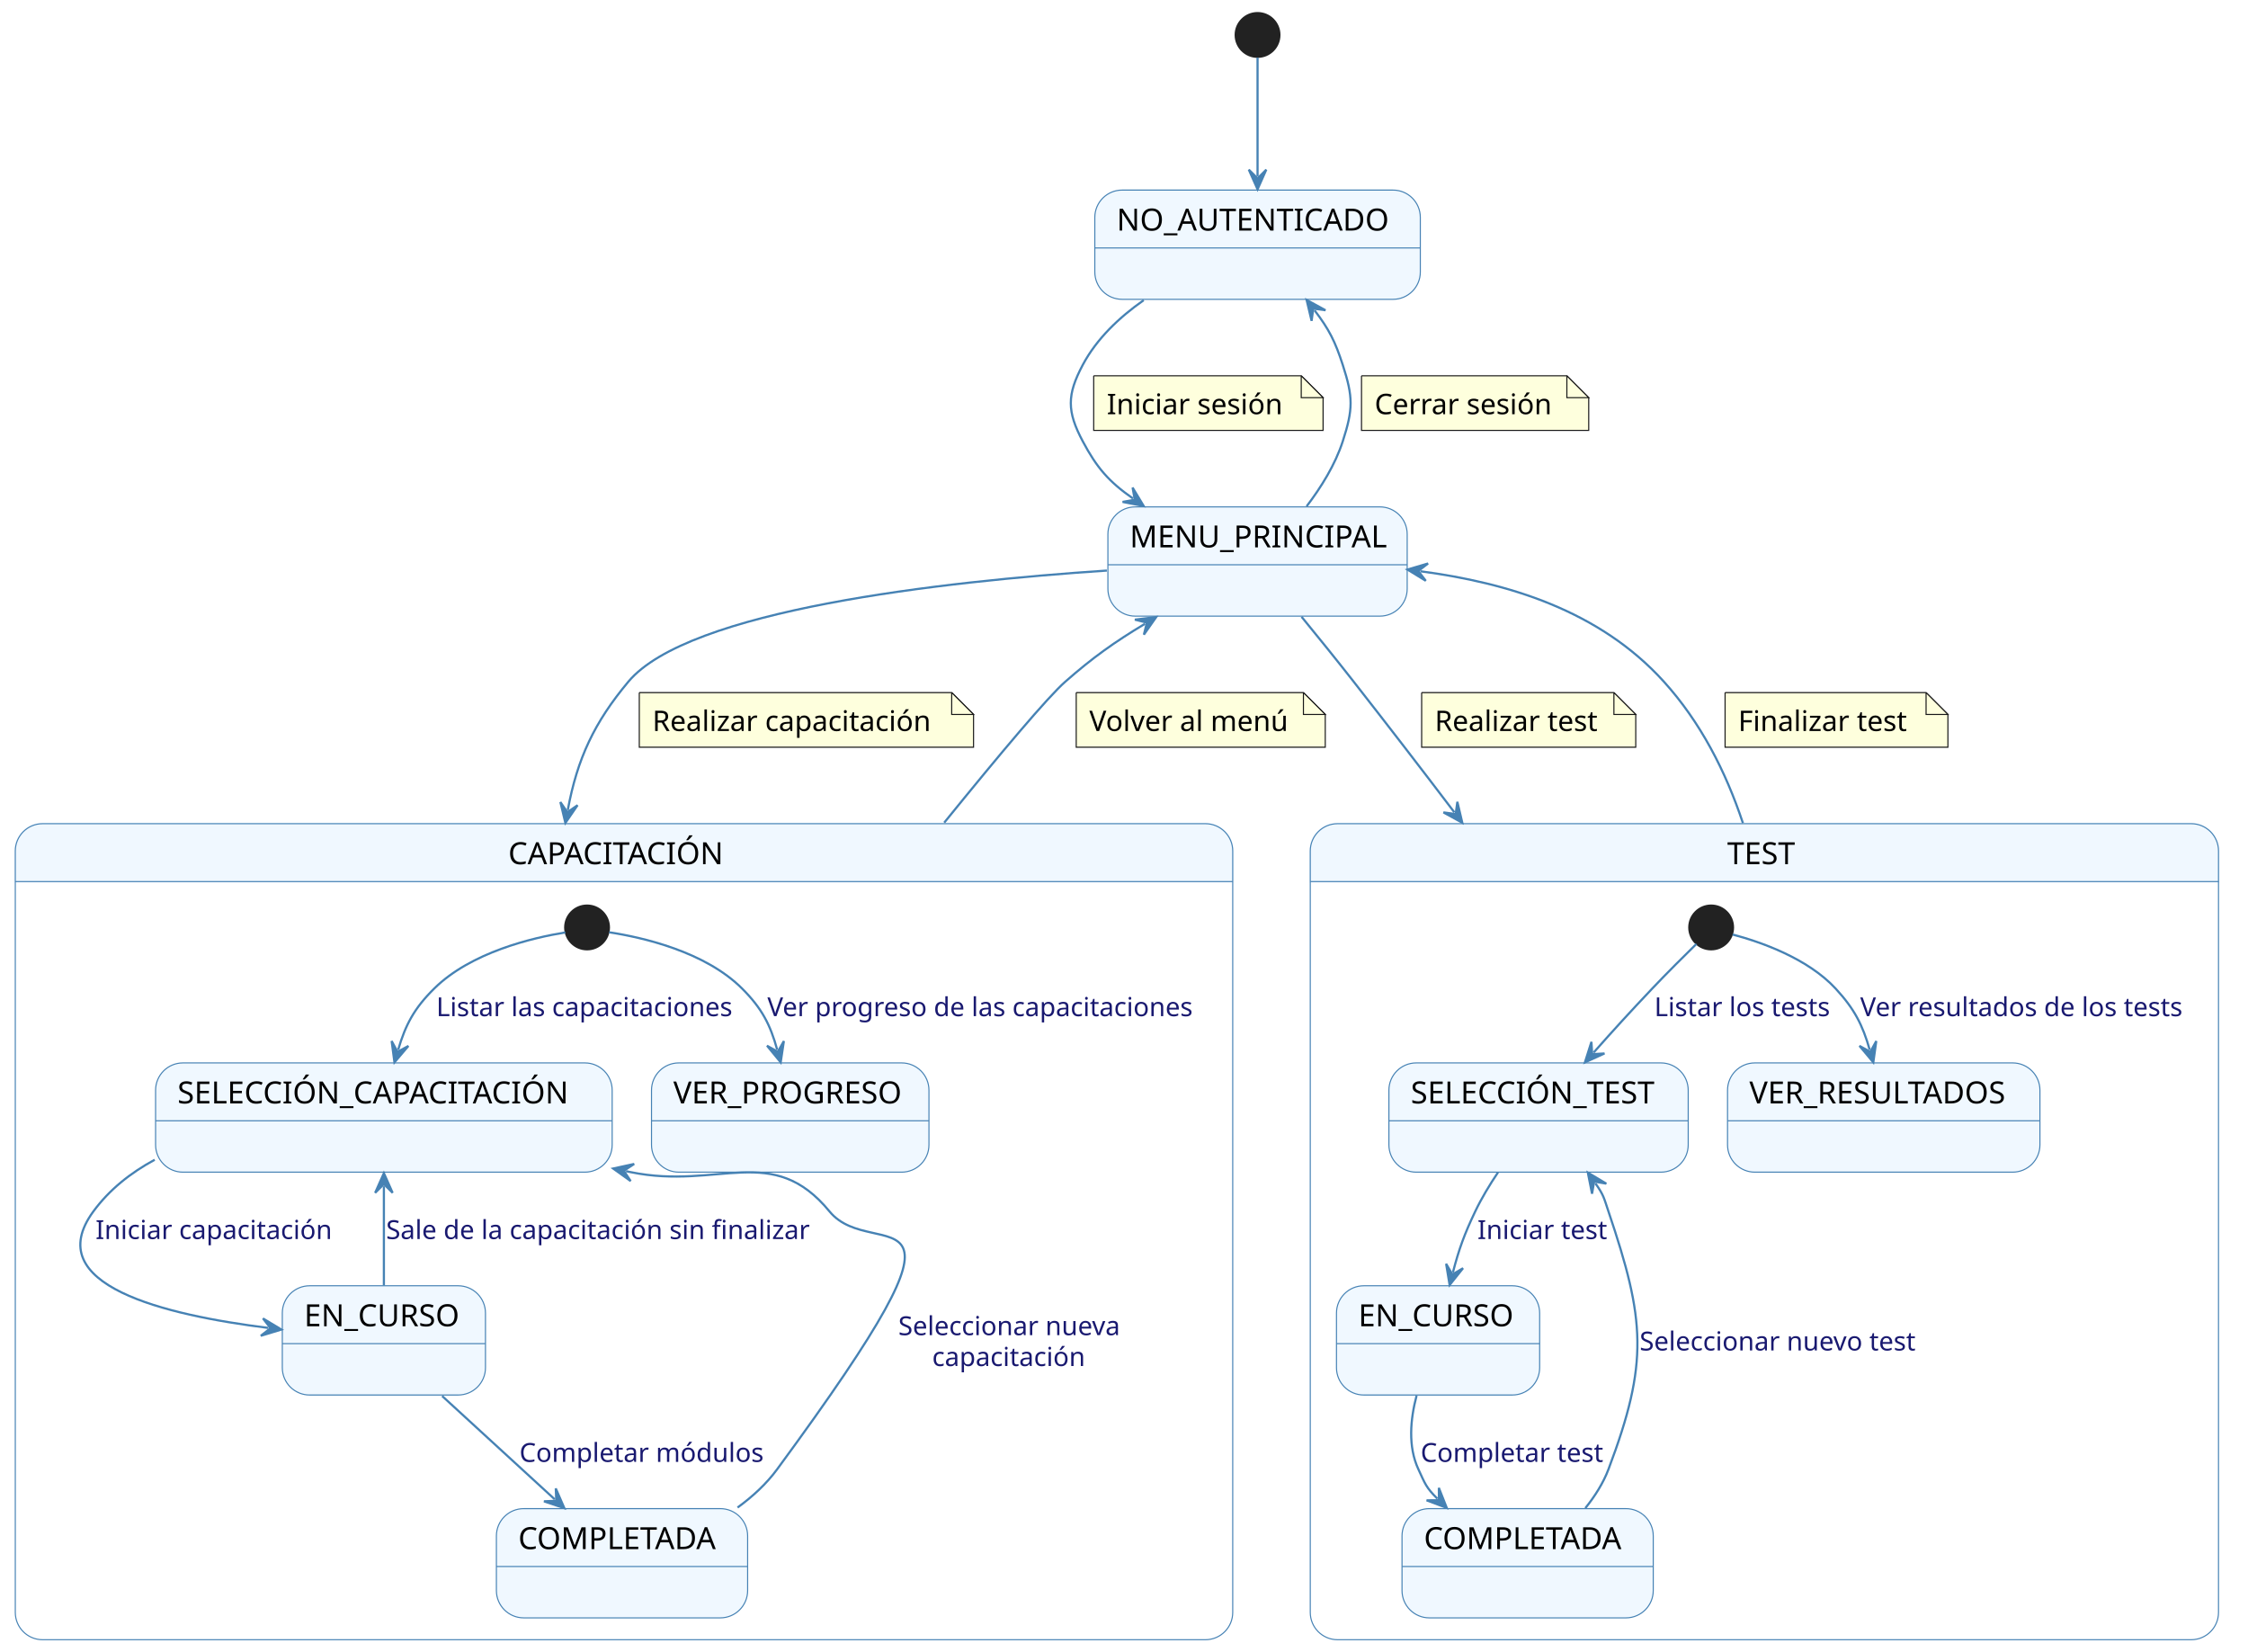
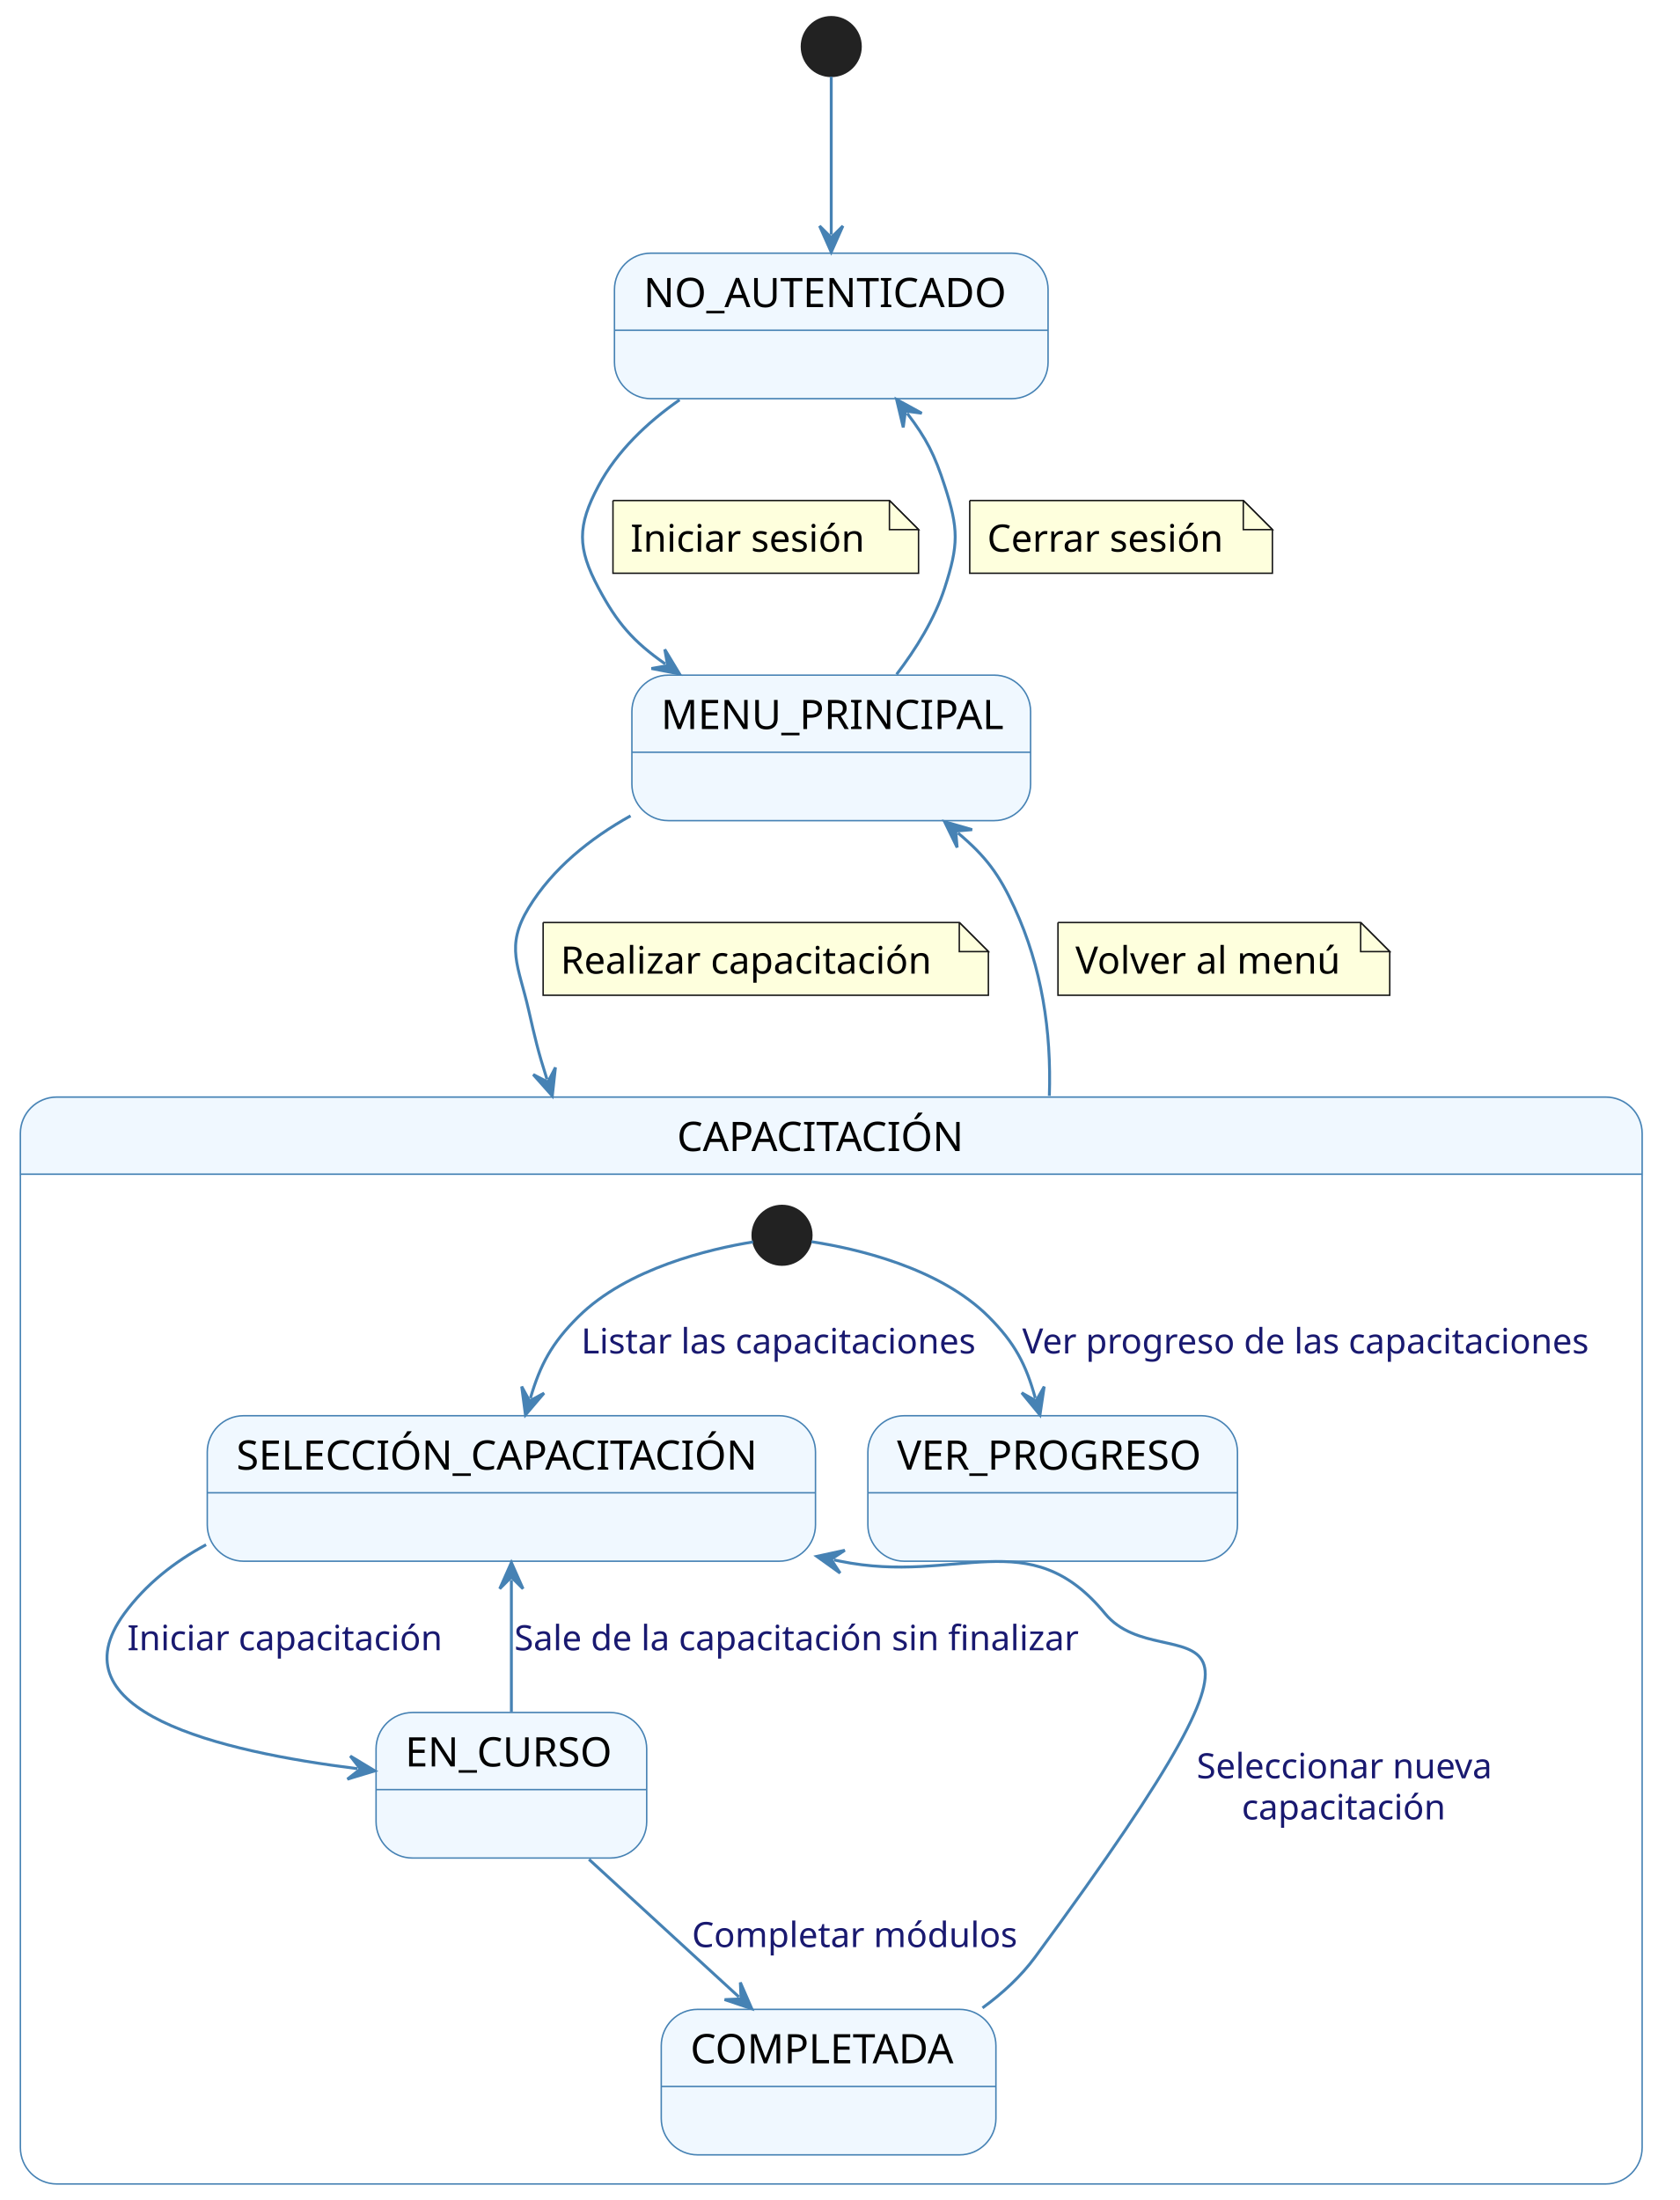
- <svg xmlns="http://www.w3.org/2000/svg" contentStyleType="text/css" height="756px" preserveAspectRatio="none" style="width:1029px;height:756px;background:#FFFFFF;" version="1.1" viewBox="0 0 1029 756" width="1029px" zoomAndPan="magnify">
+ <svg xmlns="http://www.w3.org/2000/svg" contentStyleType="text/css" height="756px" preserveAspectRatio="none" style="width:577px;height:756px;background:#FFFFFF;" version="1.1" viewBox="0 0 577 756" width="577px" zoomAndPan="magnify">
  <defs />
  <g>
    <g id="NoAuth">
-       <rect fill="#F0F8FF" height="50" rx="12.5" ry="12.5" style="stroke:#4682B4;stroke-width:0.5;" width="149" x="501.14" y="87" />
-       <line style="stroke:#4682B4;stroke-width:0.5;" x1="501.14" x2="650.14" y1="113.488" y2="113.488" />
-       <text fill="#000000" font-family="sans-serif" font-size="14" lengthAdjust="spacing" textLength="129" x="511.14" y="105.535">NO_AUTENTICADO</text>
+       <rect fill="#F0F8FF" height="50" rx="12.5" ry="12.5" style="stroke:#4682B4;stroke-width:0.5;" width="149" x="211.14" y="87" />
+       <line style="stroke:#4682B4;stroke-width:0.5;" x1="211.14" x2="360.14" y1="113.488" y2="113.488" />
+       <text fill="#000000" font-family="sans-serif" font-size="14" lengthAdjust="spacing" textLength="129" x="221.14" y="105.535">NO_AUTENTICADO</text>
    </g>
    <g id="Menu">
-       <rect fill="#F0F8FF" height="50" rx="12.5" ry="12.5" style="stroke:#4682B4;stroke-width:0.5;" width="137" x="507.13" y="232" />
-       <line style="stroke:#4682B4;stroke-width:0.5;" x1="507.13" x2="644.13" y1="258.488" y2="258.488" />
-       <text fill="#000000" font-family="sans-serif" font-size="14" lengthAdjust="spacing" textLength="117" x="517.13" y="250.535">MENU_PRINCIPAL</text>
+       <rect fill="#F0F8FF" height="50" rx="12.5" ry="12.5" style="stroke:#4682B4;stroke-width:0.5;" width="137" x="217.13" y="232" />
+       <line style="stroke:#4682B4;stroke-width:0.5;" x1="217.13" x2="354.13" y1="258.488" y2="258.488" />
+       <text fill="#000000" font-family="sans-serif" font-size="14" lengthAdjust="spacing" textLength="117" x="227.13" y="250.535">MENU_PRINCIPAL</text>
    </g>
    <path d="M19.5,377 L551.77,377 A12.5,12.5 0 0 1 564.27,389.5 L564.27,403.488 L7,403.488 L7,389.5 A12.5,12.5 0 0 1 19.5,377 " fill="#F0F8FF" style="stroke:#F0F8FF;stroke-width:1.0;" />
    <rect fill="none" height="373.488" rx="12.5" ry="12.5" style="stroke:#4682B4;stroke-width:0.5;" width="557.27" x="7" y="377" />
    <line style="stroke:#4682B4;stroke-width:0.5;" x1="7" x2="564.27" y1="403.488" y2="403.488" />
    <text fill="#000000" font-family="sans-serif" font-size="14" lengthAdjust="spacing" textLength="106" x="232.635" y="395.535">CAPACITACIÓN</text>
    <g id="Capacitacion.SeleccionCap">
      <rect fill="#F0F8FF" height="50" rx="12.5" ry="12.5" style="stroke:#4682B4;stroke-width:0.5;" width="209" x="71.22" y="486.488" />
      <line style="stroke:#4682B4;stroke-width:0.5;" x1="71.22" x2="280.22" y1="512.977" y2="512.977" />
      <text fill="#000000" font-family="sans-serif" font-size="14" lengthAdjust="spacing" textLength="189" x="81.22" y="505.023">SELECCIÓN_CAPACITACIÓN</text>
    </g>
    <g id="Capacitacion.EnCurso">
      <rect fill="#F0F8FF" height="50" rx="12.5" ry="12.5" style="stroke:#4682B4;stroke-width:0.5;" width="93" x="129.22" y="588.488" />
      <line style="stroke:#4682B4;stroke-width:0.5;" x1="129.22" x2="222.22" y1="614.977" y2="614.977" />
      <text fill="#000000" font-family="sans-serif" font-size="14" lengthAdjust="spacing" textLength="73" x="139.22" y="607.023">EN_CURSO</text>
    </g>
    <g id="Capacitacion.Completada">
      <rect fill="#F0F8FF" height="50" rx="12.5" ry="12.5" style="stroke:#4682B4;stroke-width:0.5;" width="115" x="227.22" y="690.488" />
      <line style="stroke:#4682B4;stroke-width:0.5;" x1="227.22" x2="342.22" y1="716.977" y2="716.977" />
      <text fill="#000000" font-family="sans-serif" font-size="14" lengthAdjust="spacing" textLength="95" x="237.22" y="709.023">COMPLETADA</text>
    </g>
    <g id="Capacitacion.VerProg">
      <rect fill="#F0F8FF" height="50" rx="12.5" ry="12.5" style="stroke:#4682B4;stroke-width:0.5;" width="127" x="298.22" y="486.488" />
      <line style="stroke:#4682B4;stroke-width:0.5;" x1="298.22" x2="425.22" y1="512.977" y2="512.977" />
      <text fill="#000000" font-family="sans-serif" font-size="14" lengthAdjust="spacing" textLength="107" x="308.22" y="505.023">VER_PROGRESO</text>
    </g>
    <ellipse cx="268.72" cy="424.488" fill="#222222" rx="10" ry="10" style="stroke:#222222;stroke-width:1.0;" />
    <g id="link_*start*Capacitacion_SeleccionCap">
      <path d="M258.78,426.768 C243.84,429.198 215.56,435.808 198.72,452.488 C189.56,461.558 185.647,468.973 182.256,480.473 " fill="none" id="*start*Capacitacion-to-SeleccionCap" style="stroke:#4682B4;stroke-width:1.0;" />
      <polygon fill="#4682B4" points="180.56,486.228,186.942,478.727,181.974,481.432,179.268,476.464,180.56,486.228" style="stroke:#4682B4;stroke-width:1.0;" />
      <text fill="#191970" font-family="sans-serif" font-size="12" lengthAdjust="spacing" textLength="139" x="199.72" y="465.09">Listar las capacitaciones</text>
    </g>
    <g id="link_*start*Capacitacion_VerProg">
      <path d="M278.84,426.698 C294.03,429.028 322.76,435.508 339.72,452.488 C348.78,461.558 352.571,468.945 355.751,480.445 " fill="none" id="*start*Capacitacion-to-VerProg" style="stroke:#4682B4;stroke-width:1.0;" />
      <polygon fill="#4682B4" points="357.35,486.228,358.807,476.488,356.017,481.409,351.096,478.62,357.35,486.228" style="stroke:#4682B4;stroke-width:1.0;" />
      <text fill="#191970" font-family="sans-serif" font-size="12" lengthAdjust="spacing" textLength="203" x="351.27" y="465.09">Ver progreso de las capacitaciones</text>
    </g>
    <g id="link_SeleccionCap_EnCurso">
      <path d="M70.81,530.818 C59.88,536.718 50.09,544.428 42.72,554.488 C18,588.218 75.306,601.844 122.846,607.784 " fill="none" id="SeleccionCap-to-EnCurso" style="stroke:#4682B4;stroke-width:1.0;" />
      <polygon fill="#4682B4" points="128.8,608.528,120.365,603.443,123.839,607.908,119.374,611.382,128.8,608.528" style="stroke:#4682B4;stroke-width:1.0;" />
      <text fill="#191970" font-family="sans-serif" font-size="12" lengthAdjust="spacing" textLength="109" x="43.72" y="567.09">Iniciar capacitación</text>
    </g>
    <g id="link_EnCurso_Completada">
      <path d="M202.39,638.948 C219.4,654.558 236.949,670.662 253.909,686.222 " fill="none" id="EnCurso-to-Completada" style="stroke:#4682B4;stroke-width:1.0;" />
      <polygon fill="#4682B4" points="258.33,690.278,254.402,681.246,254.646,686.898,248.994,687.141,258.33,690.278" style="stroke:#4682B4;stroke-width:1.0;" />
      <text fill="#191970" font-family="sans-serif" font-size="12" lengthAdjust="spacing" textLength="113" x="237.75" y="669.09">Completar módulos</text>
    </g>
    <g id="link_EnCurso_SeleccionCap">
      <path d="M175.72,588.278 C175.72,572.718 175.72,558.558 175.72,542.948 " fill="none" id="EnCurso-to-SeleccionCap" style="stroke:#4682B4;stroke-width:1.0;" />
      <polygon fill="#4682B4" points="175.72,536.948,171.72,545.948,175.72,541.948,179.72,545.948,175.72,536.948" style="stroke:#4682B4;stroke-width:1.0;" />
      <text fill="#191970" font-family="sans-serif" font-size="12" lengthAdjust="spacing" textLength="201" x="176.72" y="567.09">Sale de la capacitación sin finalizar</text>
    </g>
    <g id="link_Completada_SeleccionCap">
      <path d="M337.61,689.988 C344.47,684.998 350.8,679.178 355.72,672.488 C456.92,534.808 400.31,579.548 379.72,554.488 C353.55,522.628 329.11,544.768 288.72,536.488 C286.07,535.948 289.256,536.602 286.546,536.043 " fill="none" id="Completada-to-SeleccionCap" style="stroke:#4682B4;stroke-width:1.0;" />
      <polygon fill="#4682B4" points="280.67,534.828,288.674,540.567,285.567,535.84,290.293,532.732,280.67,534.828" style="stroke:#4682B4;stroke-width:1.0;" />
      <text fill="#191970" font-family="sans-serif" font-size="12" lengthAdjust="spacing" textLength="102" x="411.19" y="611.09">Seleccionar nueva</text>
      <text fill="#191970" font-family="sans-serif" font-size="12" lengthAdjust="spacing" textLength="71" x="426.69" y="625.223">capacitación</text>
    </g>
-     <path d="M612.26,377 L1003,377 A12.5,12.5 0 0 1 1015.5,389.5 L1015.5,403.488 L599.76,403.488 L599.76,389.5 A12.5,12.5 0 0 1 612.26,377 " fill="#F0F8FF" style="stroke:#F0F8FF;stroke-width:1.0;" />
-     <rect fill="none" height="373.488" rx="12.5" ry="12.5" style="stroke:#4682B4;stroke-width:0.5;" width="415.74" x="599.76" y="377" />
-     <line style="stroke:#4682B4;stroke-width:0.5;" x1="599.76" x2="1015.5" y1="403.488" y2="403.488" />
-     <text fill="#000000" font-family="sans-serif" font-size="14" lengthAdjust="spacing" textLength="34" x="790.63" y="395.535">TEST</text>
-     <g id="Test.SeleccionTest">
-       <rect fill="#F0F8FF" height="50" rx="12.5" ry="12.5" style="stroke:#4682B4;stroke-width:0.5;" width="137" x="635.76" y="486.488" />
-       <line style="stroke:#4682B4;stroke-width:0.5;" x1="635.76" x2="772.76" y1="512.977" y2="512.977" />
-       <text fill="#000000" font-family="sans-serif" font-size="14" lengthAdjust="spacing" textLength="117" x="645.76" y="505.023">SELECCIÓN_TEST</text>
-     </g>
-     <g id="Test.EnCursoTest">
-       <rect fill="#F0F8FF" height="50" rx="12.5" ry="12.5" style="stroke:#4682B4;stroke-width:0.5;" width="93" x="611.76" y="588.488" />
-       <line style="stroke:#4682B4;stroke-width:0.5;" x1="611.76" x2="704.76" y1="614.977" y2="614.977" />
-       <text fill="#000000" font-family="sans-serif" font-size="14" lengthAdjust="spacing" textLength="73" x="621.76" y="607.023">EN_CURSO</text>
-     </g>
-     <g id="Test.CompletadaTest">
-       <rect fill="#F0F8FF" height="50" rx="12.5" ry="12.5" style="stroke:#4682B4;stroke-width:0.5;" width="115" x="641.76" y="690.488" />
-       <line style="stroke:#4682B4;stroke-width:0.5;" x1="641.76" x2="756.76" y1="716.977" y2="716.977" />
-       <text fill="#000000" font-family="sans-serif" font-size="14" lengthAdjust="spacing" textLength="95" x="651.76" y="709.023">COMPLETADA</text>
-     </g>
-     <g id="Test.VerRes">
-       <rect fill="#F0F8FF" height="50" rx="12.5" ry="12.5" style="stroke:#4682B4;stroke-width:0.5;" width="143" x="790.76" y="486.488" />
-       <line style="stroke:#4682B4;stroke-width:0.5;" x1="790.76" x2="933.76" y1="512.977" y2="512.977" />
-       <text fill="#000000" font-family="sans-serif" font-size="14" lengthAdjust="spacing" textLength="123" x="800.76" y="505.023">VER_RESULTADOS</text>
-     </g>
-     <ellipse cx="783.26" cy="424.488" fill="#222222" rx="10" ry="10" style="stroke:#222222;stroke-width:1.0;" />
-     <g id="link_*start*Test_SeleccionTest">
-       <path d="M776.5,432.048 C770.98,437.458 763.01,445.368 756.26,452.488 C745.94,463.388 738.771,471.249 729.461,481.749 " fill="none" id="*start*Test-to-SeleccionTest" style="stroke:#4682B4;stroke-width:1.0;" />
-       <polygon fill="#4682B4" points="725.48,486.238,734.444,482.158,728.797,482.497,728.458,476.85,725.48,486.238" style="stroke:#4682B4;stroke-width:1.0;" />
-       <text fill="#191970" font-family="sans-serif" font-size="12" lengthAdjust="spacing" textLength="82" x="757.26" y="465.09">Listar los tests</text>
-     </g>
-     <g id="link_*start*Test_VerRes">
-       <path d="M793.08,427.718 C805.65,431.048 827.34,438.488 840.26,452.488 C848.88,461.828 852.575,469.111 855.835,480.471 " fill="none" id="*start*Test-to-VerRes" style="stroke:#4682B4;stroke-width:1.0;" />
-       <polygon fill="#4682B4" points="857.49,486.238,858.852,476.484,856.111,481.432,851.163,478.691,857.49,486.238" style="stroke:#4682B4;stroke-width:1.0;" />
-       <text fill="#191970" font-family="sans-serif" font-size="12" lengthAdjust="spacing" textLength="154" x="851.5" y="465.09">Ver resultados de los tests</text>
-     </g>
-     <g id="link_SeleccionTest_EnCursoTest">
-       <path d="M685.71,536.568 C681.89,542.238 678.16,548.408 675.26,554.488 C670.2,565.098 667.834,571.722 665.064,582.342 " fill="none" id="SeleccionTest-to-EnCursoTest" style="stroke:#4682B4;stroke-width:1.0;" />
-       <polygon fill="#4682B4" points="663.55,588.148,669.692,580.449,664.812,583.31,661.951,578.43,663.55,588.148" style="stroke:#4682B4;stroke-width:1.0;" />
-       <text fill="#191970" font-family="sans-serif" font-size="12" lengthAdjust="spacing" textLength="59" x="676.26" y="567.09">Iniciar test</text>
-     </g>
-     <g id="link_EnCursoTest_CompletadaTest">
-       <path d="M648.42,638.788 C645.58,649.528 644.4,662.048 649.26,672.488 C652.32,679.068 652.701,680.772 657.961,685.942 " fill="none" id="EnCursoTest-to-CompletadaTest" style="stroke:#4682B4;stroke-width:1.0;" />
-       <polygon fill="#4682B4" points="662.24,690.148,658.625,680.987,658.674,686.643,653.017,686.692,662.24,690.148" style="stroke:#4682B4;stroke-width:1.0;" />
-       <text fill="#191970" font-family="sans-serif" font-size="12" lengthAdjust="spacing" textLength="85" x="650.26" y="669.09">Completar test</text>
-     </g>
-     <g id="link_CompletadaTest_SeleccionTest">
-       <path d="M725.67,690.268 C730,684.878 733.86,678.848 736.26,672.488 C754.79,623.428 753.03,604.178 736.26,554.488 C734.15,548.238 734.151,547.079 730.281,541.599 " fill="none" id="CompletadaTest-to-SeleccionTest" style="stroke:#4682B4;stroke-width:1.0;" />
-       <polygon fill="#4682B4" points="726.82,536.698,728.744,546.357,729.704,540.783,735.279,541.742,726.82,536.698" style="stroke:#4682B4;stroke-width:1.0;" />
-       <text fill="#191970" font-family="sans-serif" font-size="12" lengthAdjust="spacing" textLength="127" x="750.51" y="618.09">Seleccionar nuevo test</text>
-     </g>
-     <ellipse cx="575.63" cy="16" fill="#222222" rx="10" ry="10" style="stroke:#222222;stroke-width:1.0;" />
+     <ellipse cx="285.63" cy="16" fill="#222222" rx="10" ry="10" style="stroke:#222222;stroke-width:1.0;" />
    <g id="link_*start*_NoAuth">
-       <path d="M575.63,26.36 C575.63,40.29 575.63,60.96 575.63,80.65 " fill="none" id="*start*-to-NoAuth" style="stroke:#4682B4;stroke-width:1.0;" />
-       <polygon fill="#4682B4" points="575.63,86.65,579.63,77.65,575.63,81.65,571.63,77.65,575.63,86.65" style="stroke:#4682B4;stroke-width:1.0;" />
+       <path d="M285.63,26.36 C285.63,40.29 285.63,60.96 285.63,80.65 " fill="none" id="*start*-to-NoAuth" style="stroke:#4682B4;stroke-width:1.0;" />
+       <polygon fill="#4682B4" points="285.63,86.65,289.63,77.65,285.63,81.65,281.63,77.65,285.63,86.65" style="stroke:#4682B4;stroke-width:1.0;" />
    </g>
    <g id="link_NoAuth_Menu">
-       <path d="M523.52,137.4 C512.35,145.21 502.01,155.02 495.63,167 C488.33,180.74 488.33,188.27 495.63,202 C502.01,213.99 507.433,220.352 518.603,228.162 " fill="none" id="NoAuth-to-Menu" style="stroke:#4682B4;stroke-width:1.0;" />
-       <polygon fill="#4682B4" points="523.52,231.6,518.436,223.165,519.422,228.735,513.852,229.721,523.52,231.6" style="stroke:#4682B4;stroke-width:1.0;" />
-       <path d="M500.63,172 L500.63,197 L605.63,197 L605.63,182 L595.63,172 L500.63,172 " fill="#FEFFDD" style="stroke:#181818;stroke-width:0.5;" />
-       <path d="M595.63,172 L595.63,182 L605.63,182 L595.63,172 " fill="#FEFFDD" style="stroke:#181818;stroke-width:0.5;" />
-       <text fill="#000000" font-family="sans-serif" font-size="13" lengthAdjust="spacing" textLength="84" x="506.63" y="189.568">Iniciar sesión</text>
+       <path d="M233.52,137.4 C222.35,145.21 212.01,155.02 205.63,167 C198.33,180.74 198.33,188.27 205.63,202 C212.01,213.99 217.433,220.352 228.603,228.162 " fill="none" id="NoAuth-to-Menu" style="stroke:#4682B4;stroke-width:1.0;" />
+       <polygon fill="#4682B4" points="233.52,231.6,228.436,223.165,229.422,228.735,223.852,229.721,233.52,231.6" style="stroke:#4682B4;stroke-width:1.0;" />
+       <path d="M210.63,172 L210.63,197 L315.63,197 L315.63,182 L305.63,172 L210.63,172 " fill="#FEFFDD" style="stroke:#181818;stroke-width:0.5;" />
+       <path d="M305.63,172 L305.63,182 L315.63,182 L305.63,172 " fill="#FEFFDD" style="stroke:#181818;stroke-width:0.5;" />
+       <text fill="#000000" font-family="sans-serif" font-size="13" lengthAdjust="spacing" textLength="84" x="216.63" y="189.568">Iniciar sesión</text>
    </g>
    <g id="link_Menu_NoAuth">
-       <path d="M598.09,231.74 C604.75,223.01 611.18,212.68 614.63,202 C619.42,187.2 619.42,181.8 614.63,167 C611.18,156.33 608.392,150.758 601.732,142.038 " fill="none" id="Menu-to-NoAuth" style="stroke:#4682B4;stroke-width:1.0;" />
-       <polygon fill="#4682B4" points="598.09,137.27,600.374,146.85,601.125,141.244,606.732,141.995,598.09,137.27" style="stroke:#4682B4;stroke-width:1.0;" />
-       <path d="M623.22,172 L623.22,197 L727.22,197 L727.22,182 L717.22,172 L623.22,172 " fill="#FEFFDD" style="stroke:#181818;stroke-width:0.5;" />
-       <path d="M717.22,172 L717.22,182 L727.22,182 L717.22,172 " fill="#FEFFDD" style="stroke:#181818;stroke-width:0.5;" />
-       <text fill="#000000" font-family="sans-serif" font-size="13" lengthAdjust="spacing" textLength="83" x="629.22" y="189.568">Cerrar sesión</text>
-     </g>
-     <g id="link_Menu_Test">
-       <path d="M595.78,282.3 C603.34,291.53 611.96,302.19 619.63,312 C635.89,332.79 649.1,349.923 665.72,371.793 " fill="none" id="Menu-to-Test" style="stroke:#4682B4;stroke-width:1.0;" />
-       <polygon fill="#4682B4" points="669.35,376.57,667.089,366.984,666.325,372.589,660.72,371.825,669.35,376.57" style="stroke:#4682B4;stroke-width:1.0;" />
-       <path d="M650.75,317 L650.75,342 L748.75,342 L748.75,327 L738.75,317 L650.75,317 " fill="#FEFFDD" style="stroke:#181818;stroke-width:0.5;" />
-       <path d="M738.75,317 L738.75,327 L748.75,327 L738.75,317 " fill="#FEFFDD" style="stroke:#181818;stroke-width:0.5;" />
-       <text fill="#000000" font-family="sans-serif" font-size="13" lengthAdjust="spacing" textLength="77" x="656.75" y="334.568">Realizar test</text>
-     </g>
-     <g id="link_Test_Menu">
-       <path d="M797.81,376.74 C789.9,352.93 778.33,330.47 761.63,312 C732.1,279.32 690.038,266.737 650.188,261.467 " fill="none" id="Test-to-Menu" style="stroke:#4682B4;stroke-width:1.0;" />
-       <polygon fill="#4682B4" points="644.24,260.68,652.638,265.825,649.197,261.336,653.687,257.894,644.24,260.68" style="stroke:#4682B4;stroke-width:1.0;" />
-       <path d="M789.64,317 L789.64,342 L891.64,342 L891.64,327 L881.64,317 L789.64,317 " fill="#FEFFDD" style="stroke:#181818;stroke-width:0.5;" />
-       <path d="M881.64,317 L881.64,327 L891.64,327 L881.64,317 " fill="#FEFFDD" style="stroke:#181818;stroke-width:0.5;" />
-       <text fill="#000000" font-family="sans-serif" font-size="13" lengthAdjust="spacing" textLength="81" x="795.64" y="334.568">Finalizar test</text>
+       <path d="M308.09,231.74 C314.75,223.01 321.18,212.68 324.63,202 C329.42,187.2 329.42,181.8 324.63,167 C321.18,156.33 318.392,150.758 311.732,142.038 " fill="none" id="Menu-to-NoAuth" style="stroke:#4682B4;stroke-width:1.0;" />
+       <polygon fill="#4682B4" points="308.09,137.27,310.374,146.85,311.125,141.244,316.732,141.995,308.09,137.27" style="stroke:#4682B4;stroke-width:1.0;" />
+       <path d="M333.22,172 L333.22,197 L437.22,197 L437.22,182 L427.22,172 L333.22,172 " fill="#FEFFDD" style="stroke:#181818;stroke-width:0.5;" />
+       <path d="M427.22,172 L427.22,182 L437.22,182 L427.22,172 " fill="#FEFFDD" style="stroke:#181818;stroke-width:0.5;" />
+       <text fill="#000000" font-family="sans-serif" font-size="13" lengthAdjust="spacing" textLength="83" x="339.22" y="189.568">Cerrar sesión</text>
    </g>
    <g id="link_Menu_Capacitacion">
-       <path d="M506.66,261.14 C430.52,266.21 315.06,279.23 287.63,312 C272.06,330.62 264.272,347.11 259.892,370.77 " fill="none" id="Menu-to-Capacitacion" style="stroke:#4682B4;stroke-width:1.0;" />
-       <polygon fill="#4682B4" points="258.8,376.67,264.371,368.548,259.71,371.753,256.505,367.092,258.8,376.67" style="stroke:#4682B4;stroke-width:1.0;" />
-       <path d="M292.63,317 L292.63,342 L445.63,342 L445.63,327 L435.63,317 L292.63,317 " fill="#FEFFDD" style="stroke:#181818;stroke-width:0.5;" />
-       <path d="M435.63,317 L435.63,327 L445.63,327 L435.63,317 " fill="#FEFFDD" style="stroke:#181818;stroke-width:0.5;" />
-       <text fill="#000000" font-family="sans-serif" font-size="13" lengthAdjust="spacing" textLength="132" x="298.63" y="334.568">Realizar capacitación</text>
+       <path d="M216.67,280.35 C202.75,288.13 189.87,298.44 181.63,312 C173.56,325.3 178.17,331.84 181.63,347 C183.88,356.83 184.806,361.024 187.956,370.894 " fill="none" id="Menu-to-Capacitacion" style="stroke:#4682B4;stroke-width:1.0;" />
+       <polygon fill="#4682B4" points="189.78,376.61,190.854,366.82,188.26,371.847,183.233,369.252,189.78,376.61" style="stroke:#4682B4;stroke-width:1.0;" />
+       <path d="M186.63,317 L186.63,342 L339.63,342 L339.63,327 L329.63,317 L186.63,317 " fill="#FEFFDD" style="stroke:#181818;stroke-width:0.5;" />
+       <path d="M329.63,317 L329.63,327 L339.63,327 L329.63,317 " fill="#FEFFDD" style="stroke:#181818;stroke-width:0.5;" />
+       <text fill="#000000" font-family="sans-serif" font-size="13" lengthAdjust="spacing" textLength="132" x="192.63" y="334.568">Realizar capacitación</text>
    </g>
    <g id="link_Capacitacion_Menu">
-       <path d="M432.21,376.52 C458.2,344.46 479.58,319.09 487.63,312 C500.15,300.99 510.045,293.936 524.115,285.496 " fill="none" id="Capacitacion-to-Menu" style="stroke:#4682B4;stroke-width:1.0;" />
-       <polygon fill="#4682B4" points="529.26,282.41,519.485,283.61,524.972,284.982,523.6,290.47,529.26,282.41" style="stroke:#4682B4;stroke-width:1.0;" />
-       <path d="M492.63,317 L492.63,342 L606.63,342 L606.63,327 L596.63,317 L492.63,317 " fill="#FEFFDD" style="stroke:#181818;stroke-width:0.5;" />
-       <path d="M596.63,317 L596.63,327 L606.63,327 L596.63,317 " fill="#FEFFDD" style="stroke:#181818;stroke-width:0.5;" />
-       <text fill="#000000" font-family="sans-serif" font-size="13" lengthAdjust="spacing" textLength="93" x="498.63" y="334.568">Volver al menú</text>
+       <path d="M360.58,376.57 C361.32,354.38 358.01,332.39 348.63,312 C343.34,300.48 338.831,294.363 329.171,286.233 " fill="none" id="Capacitacion-to-Menu" style="stroke:#4682B4;stroke-width:1.0;" />
+       <polygon fill="#4682B4" points="324.58,282.37,328.89,291.226,328.406,285.59,334.041,285.105,324.58,282.37" style="stroke:#4682B4;stroke-width:1.0;" />
+       <path d="M363.54,317 L363.54,342 L477.54,342 L477.54,327 L467.54,317 L363.54,317 " fill="#FEFFDD" style="stroke:#181818;stroke-width:0.5;" />
+       <path d="M467.54,317 L467.54,327 L477.54,327 L467.54,317 " fill="#FEFFDD" style="stroke:#181818;stroke-width:0.5;" />
+       <text fill="#000000" font-family="sans-serif" font-size="13" lengthAdjust="spacing" textLength="93" x="369.54" y="334.568">Volver al menú</text>
    </g>
  </g>
</svg>
